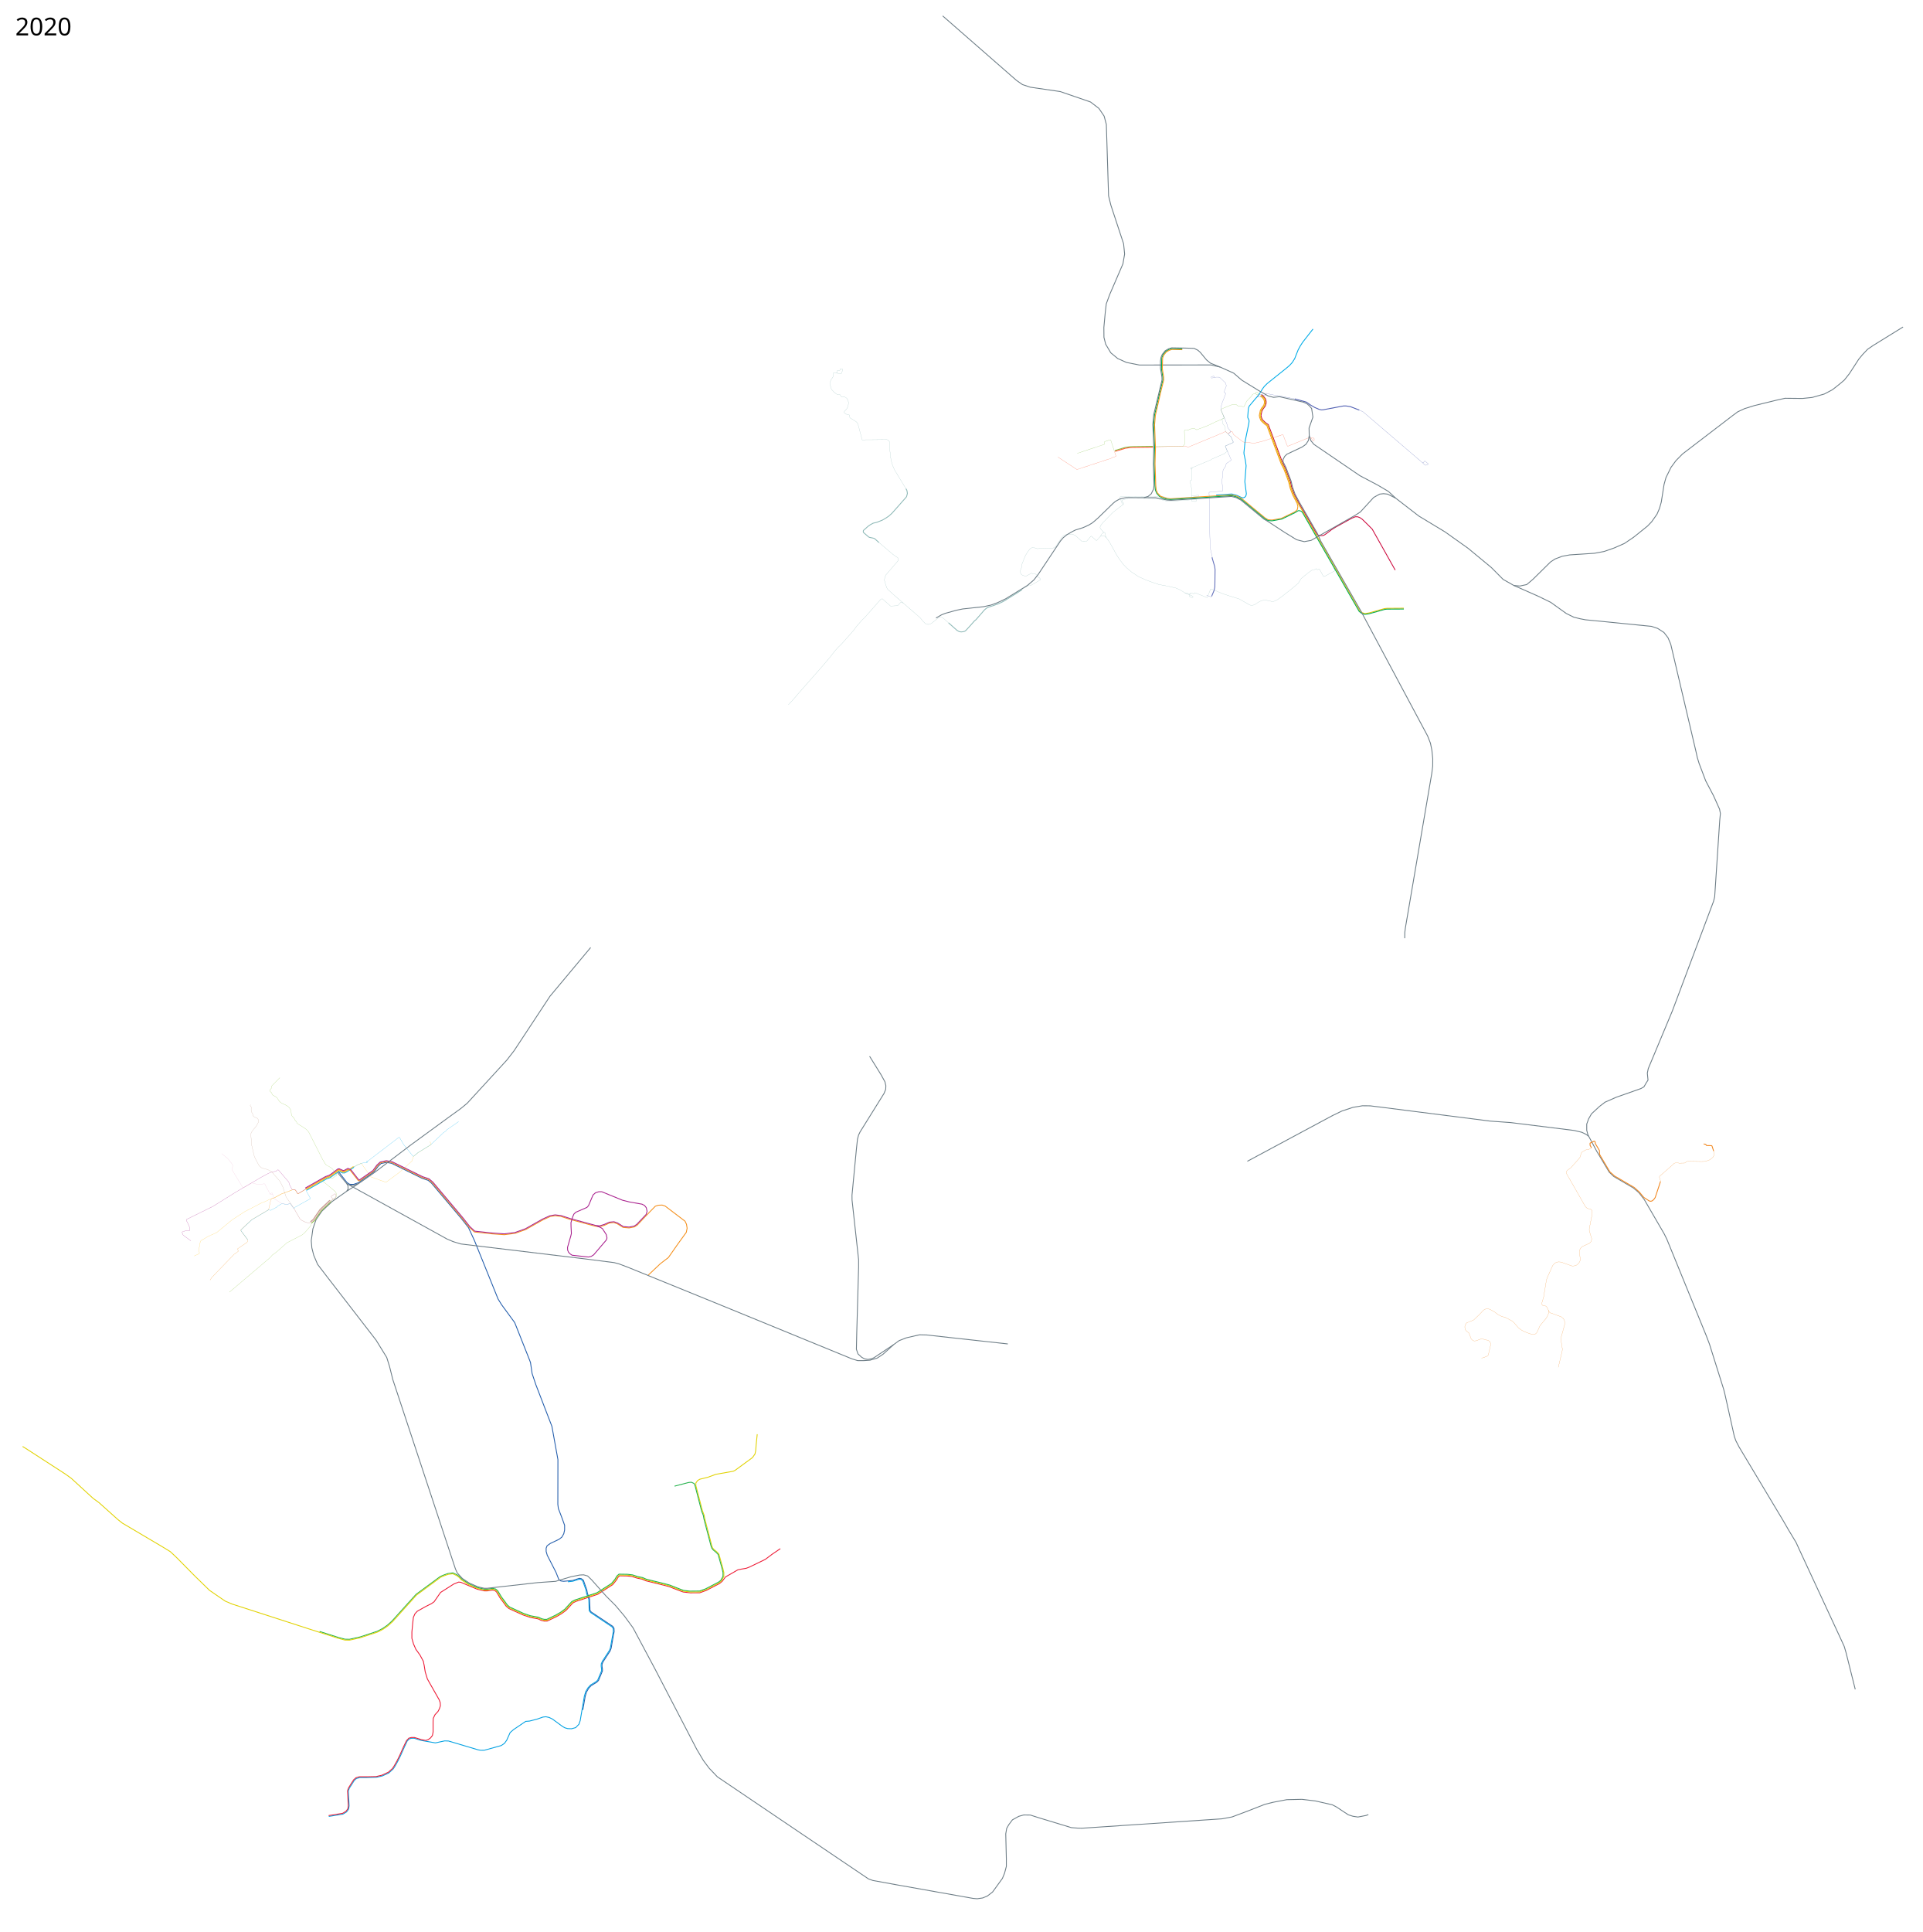
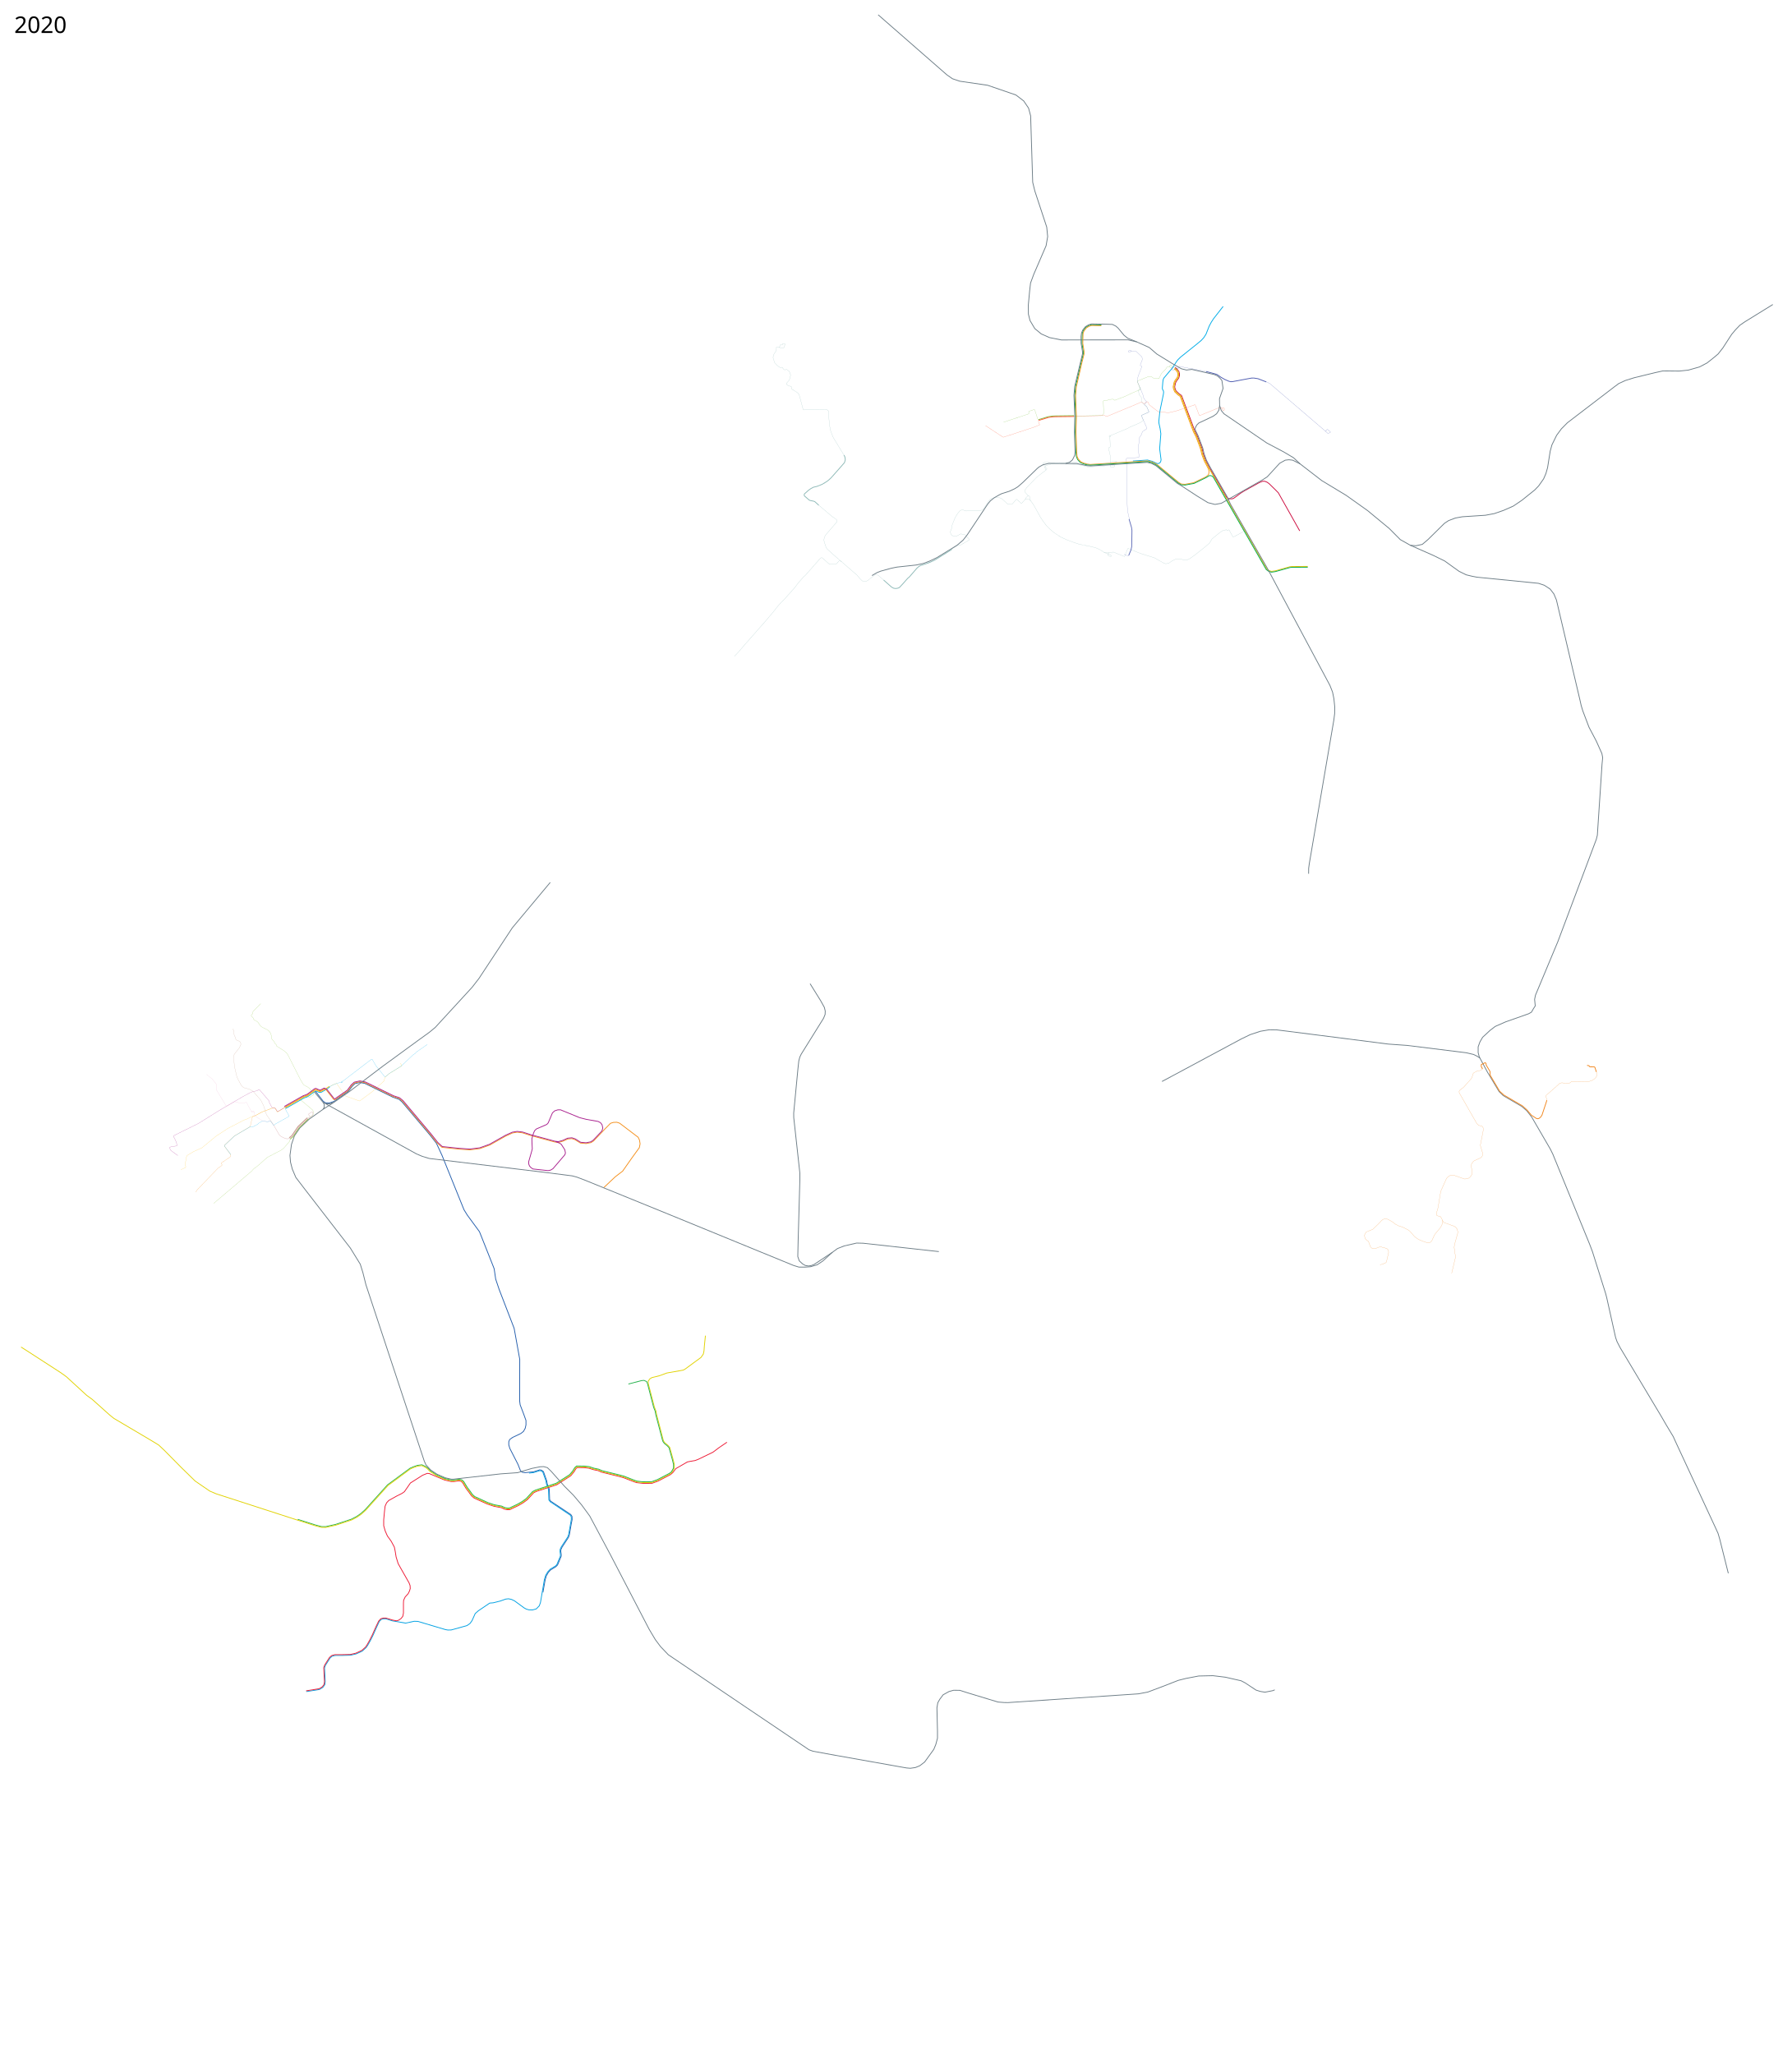
- <svg xmlns="http://www.w3.org/2000/svg" viewBox="-950 0 11250 11300" height="11300" width="11250">
+ <svg xmlns="http://www.w3.org/2000/svg" viewBox="-950 0 11250 12900" height="12900" width="11250">
  <path d="M6164.951 2895.326l91.704-5.979 29.903 7.989 28.7 13.452 9.62.765 9.18-4.91 4.912-6.62 2.776-11.957-6.406-49.75-2.562-20.925 7.473-93.095-4.484-32.241-7.473-34.163-.86-10.858 5.984-57.895 3.203-18.363 19.43-94.162 1.495-11.957-.854-8.968-6.62-12.384-.213-8.968 2.99-37.153 1.921-12.384 4.057-10.035 36.085-42.918 16.868-18.79 26.263-41.422 9.181-12.17 16.868-16.655 40.783-32.669 70.034-56.155 19.43-16.441 15.8-17.295 14.306-22.634 7.474-19.216 12.597-31.601 13.025-24.128 14.092-21.565 59.786-76.654" fill="none" stroke="#00abe7" stroke-width="5" stroke-linejoin="round" />
  <path d="M919.75 9542.139l110.004 35.002 38.783 10.309 26.148.484 62.005-13.777 100.255-33.09 31.387-16.184 26.984-18.644 27.524-24.575 140.596-155.943.373-.338 141.677-104.523.512-.291 22.291-9.412.15-.06 22.788-7.925.505-.12 27.246-3.466.424-.018v0l.965.238 23.801 11.305 13.024 9.345 15.484 16.295 38.753 25.73 22.42 10.174" style="line-height:normal;font-variant-ligatures:normal;font-variant-position:normal;font-variant-caps:normal;font-variant-numeric:normal;font-variant-alternates:normal;font-feature-settings:normal;text-indent:0;text-align:start;text-decoration-line:none;text-decoration-style:solid;text-decoration-color:#000;text-transform:none;text-orientation:mixed;white-space:normal;shape-padding:0;isolation:auto;mix-blend-mode:normal;solid-color:#000;solid-opacity:1" color="#000" font-weight="400" font-family="sans-serif" overflow="visible" fill="none" stroke="#23b24b" stroke-width="5" stroke-linejoin="round" />
  <path d="M5792.98 2612.653l178.693-3.162 9.457-12.61-2.101-77.413 3.502-4.553 20.317-.35 12.61-5.956 23.82-1.4 11.909 6.655 64.022-24.357 46.701-22.264 49.006-20.634 1.05-3.502-19.265-44.837 1.752-5.954 67.954-27.322 19.966 1.4 11.21 8.408 31.175 3.502 2.942-.083 1.843-1.59.944-3.673 12.717-26.023 9.287-9.838 19.171-19.984 6.215-10.653 13.456-4.557 4.603.848 8.392 7.17 2.973-1.238 4.953-6.006-.124-2.818-9.257-7.461h-2.6l-5.79 8.173-.774 1.734" fill="none" stroke="#7ec140" stroke-linejoin="round" />
  <path d="M5793.512 2613.654l181.031-3.174 9.04-2.39 16.988 7.706 203.69-84.593 13.835-7.181 2.628.35 11.865 11.034 4.598-.262 15.187-12.45 4.842.828 3.764 4.467 5.5 13.748 54.127 41.423 8.755 3.95 57.756 4.377 14.52-1.921 41.636-10.463 109.963-36.939 3.203 1.281 25.195 65.55 3.416.748 114.233-46.654 5.125-1.28 32.455.853 1.601 2.456.107 9.501-5.018 4.164-2.883-.32-7.793-13.88-3.416-2.455" fill="none" stroke="#ff5632" stroke-linejoin="round" />
  <path d="M5488.467 3136.2l12.652-2.373 10.676 2.135 10.462 8.541 16.655 22.847 14.306 24.768 30.746 55.942 12.812 19.43 23.7 32.242 21.352 21.779 27.544 23.7 41.637 27.545 44.198 19.857 35.231 12.811 38.006 12.811 66.405 13.025 35.658 8.54 24.128 10.677 32.454 20.284 35.275 13.262 6.789 5.528v3.416l-2.135 1.708-4.484.427-12.811-5.978-2.136-2.349 5.765-18.363 5.552-.427 13.665 4.911 2.562-.427 2.35-4.057 3.416-1.708 70.247 28.185 2.136-1.068 8.967-22.847 10.036-25.408 2.99-1.281 61.28 25.408 20.71 7.474 33.737 10.89 47.828 14.732 63.202 35.871 6.62 1.281h6.618l12.384-1.494 22.42-15.16 19.217-9.822 19.43-4.057 23.914 4.057 18.363 4.697 13.665-1.494 19.857-9.822 28.185-20.285 59.572-46.974 33.309-28.398 16.014-26.263 13.879-11.957 33.95-27.33 19.857-13.452h10.249l10.462-5.765h1.708l4.484 5.765h2.135l7.9-4.484 2.776.427 23.701 43.558 5.125.213 60.853-33.309.854-4.484-7.887-13.795" fill="none" stroke="#8eb9b7" stroke-linejoin="round" />
  <path d="M6138.495 3487.912l14.537-34.94 4.29-20.142 1.402-101.757-2.502-17.919-15.625-53.1" fill="none" stroke="#6370ba" stroke-width="5" stroke-linejoin="round" />
  <path d="M6429.662 2308.138l12.117 9.376 12.323 16.363 3.174 14.139-.124 10.736-4.389 14.693-6.369 9.44-7.56 9.827-5.975 11.145-2.988 12.63-2.595 13.66 2.39 10.424 5.974 14.42 18.954 17.78 15.476 10.963 84.049 224.225 15.515 31.03 21.14 55.366 8.779 23.738 6.984 31.833 15.289 40.86 26.724 51.222 65.524 112.586 39.029 68.237 7.802 6.935 7.678 2.105 9.908.743h11.022l9.412-4.21 15.48-10.899 24.567-18.67 23.82-15.062 95.627-52.892 20.666-8.407h13.311l14.362 5.604 12.26 8.407 28.372 27.673 30.475 30.474 134.508 239.593" fill="none" stroke="#cd0d40" stroke-width="5" stroke-linejoin="round" />
  <path d="M6143.136 3262.242l-10.946-48.952-2.365-23.907-1.663-51.403-2.89-209.382-1.927-47.288 4.729-4.028 72.508-4.028 2.627-3.678-4.028-56.396 6.48-64.452 13.311-20.141 5.43-17.514 27.497-18.565v-5.43l-32.752-75.66.876-3.153 44.136-19.44 1.4-3.679-13.835-31.525-11.21-9.283-2.451-3.853-.307-4.554 11.634-9.57.546-4.157-13.745-15.775-4.444-9.635-4.076-17.211-14.998-37.666-20.498-47.508 1.495-12.384 4.057-19.644 23.3-59.9-1.358-3.774-7.7-3.02-.906-2.868 13.135-35.179-2.566-16.004-36.99-35.48-18.27-.302-10.417 1.208-2.416-1.661-1.812-4.983-1.812-.906-13.437 4.379-.604 1.51 1.359 4.831 2.114 1.057 16.608-4.227" fill="none" stroke="#6370ba" stroke-linejoin="round" />
  <path d="M6423.717 2316.126l11.498 8.757 9.66 13.39 2.556 11.229-.186 8.26-3.894 11.905-5.378 7.769-7.685 10.013-6.903 13.065-3.236 16.097-2.719 13.411 2.39 12.717 7.46 17.95 21.68 20.256 12.813 8.981 83.413 222.762 15.53 30.016 20.646 54.376 8.53 24.233 7.728 32.824 15.289 40.859 25.733 49.241 4.24 17.102-1.238 10.335-2.089 8.668-4.397 5.235-11.559 9.044-77.086 37.144-55.085 9.903-22.354-1.68-18.038-10.891-136.95-113.472-29.61-14.349-28.61-6.741-98.398 6.19-94.186 5.779-166.327 10.661-19.87-2.562-20.456-5.826" fill="none" stroke="#f7981d" stroke-width="5" stroke-linejoin="round" />
  <path d="M6426.69 2312.101l11.56 8.757 11.208 15.062 2.802 11.91v9.808l-4.203 14.011-5.254 7.706-8.057 10.509-6.655 12.26-2.802 13.31-3.153 14.712 2.452 10.859 6.655 16.463 20.317 19.266 14.361 10.158 83.368 222.43 15.762 31.525 21.017 54.994 8.407 23.119 7.356 32.576 15.412 40.983 26.972 51.842 65.153 112.09 295.988 516.317 14.012 10.859 15.762 4.904 24.17-3.503 91.073-25.571 14.362-1.401 98.08-.7" fill="none" stroke="#e5c103" stroke-width="5" stroke-linejoin="round" />
  <path d="M6139.808 3487.824l-4.466 3.59-26.358-9.72" fill="none" stroke="#6370ba" stroke-linejoin="round" />
  <path d="M6624.6 2333.118l67.429 18.39 10.333 7.005 14.712 10.334 23.994 14.011 25.57 11.21 13.312 3.152 9.983-.35 119.796-22.419 14.712-.175 26.096 4.203 52.017 20.142" fill="none" stroke="#4d5cb0" stroke-width="5" stroke-linejoin="round" />
  <path d="M6624.6 2333.118l-82.774-16.509-40.497-6.564-38.64-7.926-3.962-1.857-3.592 1.238-5.077 12.508-6.936-.247-11.789-8.168-16.2 1.109-9.04 8.793 1.239 3.591 5.82 3.84 13.251-.992 10.855-1.076 3.883-5.487 1.981-1.61M7002.554 2398.62l20.317 9.108 14.01 11.56 335.396 287.231 4.554-.175 7.18-8.932h3.679l17.339 14.887-1.051 4.203-10.684 4.379h-5.604l-15.413-14.362" fill="none" stroke="#4d5cb0" stroke-linejoin="round" />
  <path d="M5572.378 2635.135l60.188-18.081 28.148-4.03 14.686-.725 119.215-1.561" fill="none" stroke="#7ec140" stroke-width="5" stroke-linejoin="round" />
  <path d="M5573.604 2640.039l60.188-18.257 27.107-3.854 15.384-.883 118.456-1.416" fill="none" stroke="#ff5632" stroke-width="5" stroke-linejoin="round" />
  <path d="M5573.493 2636.745l-4.954-.991-20.31-61.922-4.211-1.61-32.2 11.022-1.61 3.84 1.115 10.03-1.362 2.23-157.653 52.262" fill="none" stroke="#7ec140" stroke-linejoin="round" />
  <path d="M5573.79 2637.872l-3.27 4.198 8.05 24.893-.99 2.848-18.081 5.697-7.184 4.334-200.75 65.885-3.22-.867-109.113-71.618" fill="none" stroke="#ff5632" stroke-linejoin="round" />
  <path d="M1117.37 6825.579l24.52-13.223 19.79-7.794 3.416 1.839 54.924 77.063 87.186 31.21 2.972-.992 77.526-57.463 73.068-66.133 7.059-23.53 2.699-3.367 24.98-20.782 73.238-45.282 3.235-2.522.372-5.573-8.917-12.013" fill="none" stroke="#fec422" stroke-linejoin="round" />
  <path style="line-height:normal;font-variant-ligatures:normal;font-variant-position:normal;font-variant-caps:normal;font-variant-numeric:normal;font-variant-alternates:normal;font-feature-settings:normal;text-indent:0;text-align:start;text-decoration-line:none;text-decoration-style:solid;text-decoration-color:#000;text-transform:none;text-orientation:mixed;white-space:normal;shape-padding:0;isolation:auto;mix-blend-mode:normal;solid-color:#000;solid-opacity:1" d="M843.537 6961.676l115.223-65.771 21.084-7.356.627-.324 52.34-37.314 20.986 9.328 1.016.215h10.898l1.24-.33 27.164-15.522 26.743-17.957" color="#000" font-weight="400" font-family="sans-serif" overflow="visible" fill="none" stroke="#00aeef" stroke-width="5" stroke-linejoin="round" />
  <path d="M1030.54 6852.999l49.537 63.903 15.852 9.908 22.291.495 28.942-9.78 91.302-64.116 23.457-31.353 17.296-16.86 31.274-6.513 30.297 5.28 178.13 87.535 36.217 12.18 19.174 16.296 174.77 206.967 41.86 53.5 35.171 76.288 137.714 340.818 20.806 33.685 76.288 104.029 13.375 33.19 72.324 182.297 6.936 18.33 9.412 64.398 21.796 64.894 94.121 244.22 35.172 194.682-.496 261.557 2.973 23.778 22.292 58.454 14.365 40.126v27.74l-4.953 21.797-10.899 19.32-16.347 12.88-52.014 24.768-18.329 13.375-5.45 13.87v19.32l6.44 22.292 51.024 99.57 16.348 41.364 11.64 9.165 16.596 2.229 53.005-4.954 39.135-12.632 11.393 1.981 12.137 9.165 20.062 56.72 3.716 20.31 12.632 33.19 2.477 66.38 7.183 9.413 126.072 83.966 7.183 11.393.743 19.32-5.449 27.246-12.013 69.6-5.573 15.356-40.992 62.913-6.44 14.242-.619 12.013 2.477 17.338v11.641l-22.787 54.987-9.66 10.155-34.305 21.177-13.87 15.109-12.756 21.92-7.43 25.636-13.871 78.393" fill="none" stroke="#245eac" stroke-width="5" stroke-linejoin="round" />
  <path d="M973.492 10623.954l82.666-13.31 21.368-12.961 12.323-17.019 2.576-19.038-4.263-86.439 5.109-15.515 29.805-46.743 12.522-10.859 18.838-4.918 44.638-.198 53.076-1.67 34.494-8.036 38.262-17.492 25.49-23.576 9.44-13.974 17.567-31.305 15.727-31.783 23.119-52.192 16.113-33.977 12.61-12.61 12.61-3.503h15.763l39.932 12.61 84.068 14.361 53.943-11.559 22.769.701 174.09 51.842 14.712 2.452 20.667-.351 98.78-27.322 18.915-12.96 12.96-17.865 20.316-45.186 19.616-17.164 71.458-48.339 22.068-1.751 43.084-10.859 35.73-12.61 17.163-1.751 18.565 3.853 19.616 9.457 59.548 43.785 14.011 7.707 16.113 4.553 22.768.701 23.82-6.655 18.915-19.616 7.356-21.017 24.297-142.855 8.175-27.182 12.973-21.89 15.454-16.746 33.217-20.153 8.51-8.757 22.444-53.668-.054-10.435-2.378-18.086.669-12.957 7.207-15.901 40.585-62.18 5.48-14.147 17.043-95.956-.588-17.44-5.848-9.443-126.16-84.544-8.342-10.807-2.325-67.042-12.854-33.613-3.238-19.421-19.594-54.91-10.077-8.017-9.54-1.458-38.594 12.274-28.312 3.131" fill="none" stroke="#00a0e2" stroke-width="5" stroke-linejoin="round" />
  <path d="M3615.154 9057.91l-48.299 32.942-39.63 29.723-93.13 45.079-18.824 7.183-28.236 4.706-20.063 3.963-72.508 41.844-19.319 25.46-15.504 13.012-77.469 40.228-37.986 13.828-56.182.247-40.784-4.633-19.827-7.08-60.61-23.53-27.567-7.854-112.377-27.639-20.388-9.224-28.95-5.945-29.517-9.31-29.154-3.292-43.733-.815-8.271 7.062-10.868 18.3-21.682 26.387-87.421 56.285-128.23 41.859-16.752 8.361-39.66 43.128-28.399 20.938-27.874 16.203-54.781 26.007-16.498.247-18.709-4.313-17.03-8.494-46.215-8.669-42.124-14.148-47.351-21.271-35.8-16.45-16.501-14.17-18.419-25.725-15.595-20.353-21.797-36.483-9.497-8.288-13.4-3.118-30.478 4.531-18.77.103-41.218-9.763-31.516-13.055-64.026-27.214-12.96-1.4-28.724 11.559-77.062 49.04-11.91 17.163-25.92 37.48-15.413 10.859-32.926 16.463-50.09 28.023-13.311 14.361-9.458 21.368-3.853 33.276-4.904 52.543v36.78l9.457 32.926 13.661 31.175 24.17 33.627 19.616 36.43 5.254 25.92 5.955 36.78 12.61 40.983 13.31 23.82 55.345 97.378 6.305 16.814 1.051 18.565-4.904 15.762-8.406 16.814-18.565 20.316-9.808 21.017-1.051 18.915v60.949l-3.853 20.317-10.86 14.011-14.01 10.158-14.362 4.554-24.52-4.554-41.738-12.604h-17.87l-14.634 4.034-13.667 14.465-17.13 35.674-22.796 51.329-16.012 32.154-16.642 29.394-9.463 14.353-23.408 21.273-38.433 17.898-34.012 7.909-54.697 1.202-42.683-.07-19.852 5.629-14.015 12.162-29.74 47.071-6.099 16.95 4.393 87.369-2.08 17.123-11.597 15.915-19.466 11.716-81.77 13.17" fill="none" stroke="#ed1a35" stroke-width="5" stroke-linejoin="round" />
  <path d="M1811.992 9277.36l30.466 12.88 40.868 9.413 16.843.247 31.704-4.706 15.852 3.468 10.898 9.164 21.796 36.658 15.357 20.063 18.824 26.007 15.11 13.127 34.923 16.1 48.051 21.796 40.373 13.623 46.565 8.67 18.082 8.668 17.833 3.963 14.614-.248 54.739-26.007 26.997-15.852 26.998-20.062 39.135-42.603 18.329-9.412 128.054-41.859 86.195-55.234 20.806-25.512 11.393-18.824 10.899-9.164 47.06.99 28.98 3.468 30.217 9.66 28.484 5.944 19.803 9.05 110.976 27.113 27.741 7.678 60.436 23.53 21.053 7.43 39.382 4.46 55.482-.249 36.41-13.127 77.031-39.878 14.366-12.136 13.598-25.192.073-23.107-7.008-29.71-22.032-78.094-11.774-12.923-19.58-15.984-6.904-10.36-3.613-10.954-40.723-156.67-3.878-20.981-4.241-10.857-5.605-14.537-38.356-147.294v-15.062l10.158-14.362 12.96-7.706 46.939-11.56 46.587-17.163 101.232-17.864 10.859-4.904 59.197-43.435 43.179-31.528 14.733-21.138 4.27-19.644 2.562-33.95 6.406-62.134" fill="none" stroke="#e1d201" stroke-width="5" stroke-linejoin="round" />
  <path d="M1813.85 9272.655l30.341 12.88 39.506 9.164 16.472.248 31.456-4.83 17.957 3.715 12.508 10.527 22.664 37.524 15.233 19.939 17.71 24.893 13.994 12.508 35.047 15.976 47.309 21.796 39.63 13.375 46.936 8.546 18.081 8.792 16.472 3.716 13.622-.124 52.139-24.769 27.988-16.1 26.007-19.072 39.63-43.593 19.32-9.907 128.55-42.107 85.204-54.49 19.815-24.027 11.889-19.815 11.889-10.402 49.29.743 29.227 3.22 31.208 10.155 29 5.993 20.748 9.153 108.524 26.763 29.317 7.853 59.21 23.18 21.229 7.781 36.93 4.283 57.058-.598 35.009-12.602 75.63-39.352 12.964-9.86 13.073-23.79.073-22.407-6.833-28.834-21.506-76.693-10.898-11.697-18.354-15.108-8.482-11.412-3.787-10.953-41.424-158.247-3.878-21.331-3.716-9.806-5.78-14.187-38.706-149.745-5.604-12.786-16.288-7.356-15.413 1.401-82.492 21.543" fill="none" stroke="#23b24b" stroke-width="5" stroke-linejoin="round" />
  <path style="line-height:normal;font-variant-ligatures:normal;font-variant-position:normal;font-variant-caps:normal;font-variant-numeric:normal;font-variant-alternates:normal;font-feature-settings:normal;text-indent:0;text-align:start;text-decoration-line:none;text-decoration-style:solid;text-decoration-color:#000;text-transform:none;text-orientation:mixed;white-space:normal;shape-padding:0;isolation:auto;mix-blend-mode:normal;solid-color:#000;solid-opacity:1" d="M841.057 6957.336l115.423-65.885.416-.189 20.963-7.314 53.211-37.936 2.465-.248 21.809 9.691h9.703l27.164-15.523 25.988-17.273" color="#000" font-weight="400" font-family="sans-serif" overflow="visible" fill="none" stroke="#fec422" stroke-width="5" stroke-linejoin="round" />
  <path d="M838.633 6952.92l116.624-66.473 21.26-7.355 8.682-5.754 44.041-32.141 4.446-.62 22.213 9.854 7.724.41 21.735-12.194 13.318 5.955 47.052 59.973 1.657.937 5.945.744 1.74-.43 80.02-55.796.594-.582 23.328-32.117 18-16.346 33.373-7.236 32.576 6.095 177.463 86.963.316.129 35.947 11.863 21.248 17.635 175.399 208.371 41.834 52.975.273.295 29.475 26.998 1.426.642 103.039 10.899.088.01 70.838 4.953.488-.014 62.912-7.926.535-.129 61.922-22.29.381-.177 99.97-56.418 42.204-19.138 29.049-4.842 33.088 3.892 53.265 17.264c.04.013.08.024.12.035l148.613 40.125c.11.03.22.052.334.066l23.283 2.973c.336.043.678.017 1.004-.076l27.74-7.926c.117-.034.231-.076.342-.127l30.334-13.7 25.306-2.386 19.532 6.67 33.937 21.149a2.5 2.5 0 001.107.369l34.676 2.972c.233.02.468.01.698-.037l30.216-5.945c.318-.062.62-.186.891-.363l15.852-10.403a2.5 2.5 0 00.443-.37l71.28-75.239 34.193-34.724 18.103-5.725 21.602-.885 17.345 5.686 116.66 88.603 8.384 17.997 3.836 22.92-4.845 24.292-47.67 65.85-57.201 81.723-19.217 14.52-28.185 21.778-69.607 65.764" style="line-height:normal;font-variant-ligatures:normal;font-variant-position:normal;font-variant-caps:normal;font-variant-numeric:normal;font-variant-alternates:normal;font-feature-settings:normal;text-indent:0;text-align:start;text-decoration-line:none;text-decoration-style:solid;text-decoration-color:#000;text-transform:none;text-orientation:mixed;white-space:normal;shape-padding:0;isolation:auto;mix-blend-mode:normal;solid-color:#000;solid-opacity:1" color="#000" font-weight="400" font-family="sans-serif" overflow="visible" fill="none" stroke="#f4901d" stroke-width="5" stroke-linejoin="round" />
  <path d="M836.153 6948.58l117.7-66.761 19.857-7.02 10.062-5.741 42.427-31.873 7.849-1.506 22.606 10.085 5.695.234 23.365-12.435 16.145 6.998 47.168 60.12 3.971.497 78.887-55.008 23.232-31.984.344-.381 18.686-16.97 1.15-.593 34.521-7.486.493-.057h0l.497.043 33.406 6.252.641.213 177.615 87.035 36.233 11.957.814.451 21.783 18.082.317.313 175.566 208.572.051.061 41.735 52.848 28.718 26.304 102.174 10.809 70.55 4.934 62.397-7.862 61.463-22.127 99.881-56.369.197-.1 42.602-19.32.621-.188 29.723-4.955.703-.016 33.685 3.963.479.104 53.441 17.318 148.387 40.067 22.604 2.884 27.072-7.734 30.547-13.795.793-.211 26.255-2.477 1.043.123 20.311 6.934.514.244 33.67 20.985 33.728 2.89 29.39-5.781 15.202-9.977 54.902-57.951 5.662-18.635-4.706-20.806-10.155-13.128-15.11-7.678-74.305-13.127-40.869-10.403-120.376-49.29-17.338.248-19.32 6.192-14.118 12.88-26.502 62.417-9.164 10.155-65.142 28.236-11.146 10.899-6.935 15.852-10.156 33.933.496 25.264 1.981 38.391-3.467 14.614-19.072 66.38.495 15.604 4.954 12.137 9.164 10.155 12.385 8.174 95.607 10.403 16.1-3.716 14.118-8.916 74.554-87.434 3.467-11.146-4.21-20.063-22.292-34.428-10.403-6.688-30.228-12.61" style="line-height:normal;font-variant-ligatures:normal;font-variant-position:normal;font-variant-caps:normal;font-variant-numeric:normal;font-variant-alternates:normal;font-feature-settings:normal;text-indent:0;text-align:start;text-decoration-line:none;text-decoration-style:solid;text-decoration-color:#000;text-transform:none;text-orientation:mixed;white-space:normal;shape-padding:0;isolation:auto;mix-blend-mode:normal;solid-color:#000;solid-opacity:1" color="#000" font-weight="400" font-family="sans-serif" overflow="visible" fill="none" stroke="#a9218e" stroke-width="5" stroke-linejoin="round" />
  <path d="M841.19 6954.92l-46.44 27.927-.31.066-3.467-.37-.373-.235-12.194-19.83-5.732-3.225-6.74-.48-8.319 2.2-62.73 23.509-39.352 21.656-.082.035-16.718 5.574-12.371 3.597-25.921 12.61-19.266 7.006-99.13 51.492-74.26 48.339-89.672 73.91-53.243 24.169-19.966 12.26-19.265 11.209-4.204 7.706-8.757 49.04 4.203 14.01-1.751 5.605-29.424 13.31" style="line-height:normal;font-variant-ligatures:normal;font-variant-position:normal;font-variant-caps:normal;font-variant-numeric:normal;font-variant-alternates:normal;font-feature-settings:normal;text-indent:0;text-align:start;text-decoration-line:none;text-decoration-style:solid;text-decoration-color:#000;text-transform:none;text-orientation:mixed;white-space:normal;shape-padding:0;isolation:auto;mix-blend-mode:normal;solid-color:#000;solid-opacity:1" color="#000" font-weight="400" font-family="sans-serif" overflow="visible" fill="none" stroke="#fec422" stroke-linejoin="round" />
  <path d="M841.05 6953.936l-46.67 27.964-3.058-.328-12.13-19.728-.182-.174-5.944-3.344-.21-.064-6.934-.494-.164.016-8.422 2.229-.047.016-62.79 23.529-.065.03-39.342 21.651-16.676 5.559-3.929 6.665-13.127 57.711-3.715 2.23-94.864 55.977-63.656 59.692v5.202l40.125 53.748-.247 7.678-4.211 6.935-54.987 37.401-.247 3.963 4.706 6.44-.496 4.706-24.273 17.09-130.806 136.052-9.632 14.887" style="line-height:normal;font-variant-ligatures:normal;font-variant-position:normal;font-variant-caps:normal;font-variant-numeric:normal;font-variant-alternates:normal;font-feature-settings:normal;text-indent:0;text-align:start;text-decoration-line:none;text-decoration-style:solid;text-decoration-color:#000;text-transform:none;text-orientation:mixed;white-space:normal;shape-padding:0;isolation:auto;mix-blend-mode:normal;solid-color:#000;solid-opacity:1" color="#000" font-weight="400" font-family="sans-serif" overflow="visible" fill="none" stroke="#f4901d" stroke-linejoin="round" />
  <path d="M837.529 6948.655l-1.734 7.316-41.55 24.897-2.476-.248-11.868-19.67-6.724-3.608-7.116-.656-4.437 1.239-3.417-2.136-15.976-29.97-2.229-11.394-60.821-71.216-5.064-.613-8.173 7.183-32.2 7.43-15.604 6.688-41.611 22.54-146.383 85.7-135.98 84.709-152.328 75.049-1.982 5.449 12.88 25.016 6.192 15.852 1.982 16.1-1.239 2.972-28.484 2.725-15.109 5.201-.99 2.725 5.2 14.366 7.927 6.935 38.391 27.988" fill="none" stroke="#a9218e" stroke-linejoin="round" />
  <path d="M500.066 7251.419l-40.053-53.325-.088-4.504 63.514-59.462 98.32-57.942 11.783 2.91 35.204-18.39 5.692-6.393 24.782-14.449 32.051 5.78 13.136-6.656 4.203 1.051 18.04 25.921 5.254.876 4.203-5.78 88.272-49.39v-5.254l-22.944-41.684 3.503-4.728M1118.577 6826.219l23.298-12.726 19.998-8.022 20.498-6.22 16.472.495 3.22-8.793 180.909-138.501h4.203l23.47 40.632 55.694 69.356h3.503l24.87-20.666 75.31-46.588 74.26-70.407 14.362-9.457 4.904-7.006 69.706-48.339" fill="none" stroke="#00aeef" stroke-linejoin="round" />
  <path d="M1811.992 9277.36l-19.846-9.06-42.425-27.48-15.853-16.683-11.845-8.51-23.14-10.989-26.26 3.342-22.463 7.814-21.945 9.264-141.235 104.2-140.517 155.855-.192.19-27.74 24.769-.244.191-27.246 18.824-.275.166-31.704 16.348-.363.15-100.56 33.192-.242.066-62.416 13.87-.59.06-26.75-.497-.596-.084-39.135-10.402-.115-.033-110.063-35.02-510.378-165.018-40.621-17.338-91.644-62.913-87.186-85.204-106.839-108.111-35.017-32.882-48.255-29.466-233.164-137.933-25.622-20.498-110.603-99.073-34.163-24.769-128.112-117.435-33.736-24.342-222.915-144.339-27.757-17.509" fill="none" stroke="#e1d201" stroke-width="5" stroke-linejoin="round" />
  <path d="M1024 6857.5l53.25 63.75 8.25 13.25 1 19.5-9 14-84.5 59.5-59.5 56-34.5 50-18.5 54-9.5 69 3.5 42.5 11 43 22.5 53 55.5 72.5L1250 7838l62.5 101.5 16.5 53 19 76 366.5 1108 10.578 23.492 30.07 32.465 39.228 26.054 51.144 22.46 37.83 8.758h15.588l296.34-33.277 105.084-7.356 90.373-26.972L2442 9212l22.5-1 23 6.5 23.5 22.5 85 95.5 55 55 52 61.5 50.5 69 129.5 242.5 243.5 468.5 39 65.5 32.5 43.5 49 51.5 473.5 320 410.5 277 25 9 142.5 26M1077.25 6921.25l17 10.25 25.25.625 30.25-10.75 92.275-64.375L1453 6697l221-161.5 72-52 37.5-31 231.5-252 43-55.5 209.5-318 238-285M4298.5 11024.5l444.5 79 24 2 31.5-4.5 28-11.5 30.5-23.5 57.5-79.5 12.5-30.5 10.5-39.5v-46l-3.5-144.5 5.5-32 12.5-22 21-28 37-20.5 29-8 39 .5 48.5 15.5 191 58 38 3 24.5.5 819.5-55 58.5-11 95.5-36 96-37.5 47.5-12 81-15.5 89-2 78.5 9.5 99 22.5 24 12.5 69.5 46 27 8.5 29 4.5 21.5-4 28-5.5 12-5M1077.5 6968l72.25-46.625M1094.25 6931.5l571.34 315.535 36.063 15.203 44.194 13.435 714.178 85.913 183.494 23.335 28.991 7.778 53.033 20.152 539.876 219.91L4033.5 7947.5l34 10.5h37.5l35.5-2.5 41-12 35.5-23.5 60.5-55 32-23.5 42-16.5 78-18 41 1 475.5 52.5M10183.5 1912.5L10008 2021l-32 22-28 29.5-23 27.5-55.5 85.5-29.5 37.5-28.5 24-41 32.5-47.5 25-70.5 20-57 6-102.5-1-49.5 11-131 32-56 17.5-40 18.5-29 21.5-294 225-38 38.5-29.5 40-29.5 60-11 39.5-16.5 104-10.5 37-14.5 33.5-31 44-24.5 25.5-81 65-54 36.5-60 26.5-59 20.5-56 10.5-145 9.5-44 8-42 16-26 17-103.5 102-36 30.5-40 8.5-35-3-63-35.5-69.5-70-135.5-112-135-96-153-92.5-136-105-42-39-62.5-37-105-55.5-268.5-183-17.5-21-10-30.5-1-44 22.5-64-7.5-50.5-14-16-14.213-12.18-19.96-8.684L6535 2320l-34 4-31.5-8-53-30-101.5-62.5-47.5-41-79-35.5-54-12.5-418.5.5-75.5-15-51.5-23-40.5-33.5-30-50.5-10-40-.5-57.5 8.5-91 5.5-47 20-54.5 77.5-179.5 10-57.5-6-60-74.5-226-13.5-55-13-417.5-13-48.5-30.5-45-49-37.5-177.5-61-175-25.5-46-15.5-35-24.5L4565 93" fill="none" stroke="#6d7d86" stroke-width="5" stroke-linejoin="round" />
  <path d="M6021.908 2898.807l3.297 2.164 10.266-2.567 25.97-1.962 2.113 2.566v3.02l-3.02 1.963-79.265 7.398-44.992 4.076-46.351 2.114-9.965-4.228-15.4-6.643-13.287-2.113-29.29-.151-171.817 1.358-36.235-3.02-12.23 4.077-.603 2.416 2.717 4.227 4.53 10.871v3.02l.906 4.68 7.398 15.25 1.51 2.113v2.869" fill="none" stroke="#8eb9b7" stroke-linejoin="round" />
  <path d="M5027.37 3451.146l4.077-5.435 30.8-18.722 8.757-5.888 10.267 2.718 53.75-31.404 1.207-1.51v-4.832l-4.831-6.643-6.19-2.566-11.777-15.551-6.945-4.832-12.23.302-9.663-4.378-28.535 15.4-10.569.755-9.662-2.416-9.663-5.284-5.134-8.757-2.113-7.096v-7.248l7.7-19.778 2.868-19.779 10.116-25.817 9.814-23.704 14.041-22.799 13.437-16.457 9.21-5.737 12.834-.453 18.872 6.04 94.061-4.077 4.379-1.812 7.398-4.68 10.116-13.589 28.384-43.331 9.814-9.814 7.398-3.623 6.492-.906 18.873-1.208 24.459.453 11.625 4.831 37.444 33.82 29.592-.302 24.006-28.083 3.624-.603 27.78 24.61 2.869.15 22.345-24.911 6.341-12.079 10.72-9.059v-3.472l-17.816-19.93-1.51-3.925v-5.587l1.661-6.34 12.682-16.76 60.091-61.902 22.496-17.665 38.047-28.988 3.02-4.53v-2.868l-5.133-3.926-5.285-10.116 1.812-3.925 34.575-10.116 9.059-.755 130.75 1.36 37.594 3.32 48.767 12.23 18.57 1.51 153.095-11.324 3.02 1.963v4.228l-2.567 3.02-3.774 2.868-20.232-1.359-2.668-2.368.252-26.167-.126-4.731.58-36.336-10.72-47.408 1.66-3.775 6.872-2.149 1.972-2.984-1.898-60.997-1.36-1.66-3.17-2.265-.15-1.963 1.811-3.925 2.869-.906 2.248.75 2.415-.032 108.12-45.257 7.398-5.134 73.527-31.857 8.455-8.153 7.11-3.198.428-1.495-12.01-28.718 1.227-3.843 44.145-19.484 1.014-2.883-13.291-30.8-11.05-9.074-8.274-9.022-10.729-10.302-2.456-9.502-.427-5.658.32-9.822-.96-5.017-5.658-7.58-6.192-6.833-2.99-6.406-.854-7.686-.96-7.687-3.097-5.658.961-3.47 11.37-4.697.8-2.67-5.337-12.33" fill="none" stroke="#8eb9b7" stroke-linejoin="round" />
  <path d="M5966.696 2040.686l-61.922-1.239-17.52 5.389-17.864 10.508-15.062 19.266-7.006 16.813-1.05 20.667-1.051 45.536 7.706 48.69.35 16.113-16.813 67.604-31.876 138.362-4.904 55.344 5.254 132.407-2.452 96.678 4.204 125.051 2.802 29.424 8.407 19.265 16.813 17.865 19.966 9.107 22.068 6.305 20.317 1.752 222.429-13.414 136.96-9.108 26.148 6.955 29.101 14.224 136.563 112.898 20.435 11.84 23.769 1.31 56.045-10.158 77.03-37.277 19.022-11.768h8.757l8.197 2.607 7.531 6.115 332.91 580.737 15.426 11.619 17.692 5.239 24.117-3.445 91.74-25.566 13.26-1.569 98.725-.534" fill="none" stroke="#00ab4d" stroke-width="5" stroke-linejoin="round" />
  <path d="M9075.477 6732.42l2.869 9.36 1.359 8.305-2.416 8.153-5.284 9.21-9.361 9.058-13.588 8.606-22.346 7.851-21.59.755-68.545-1.057-17.54.548-12.623 9.269-33.902.699-8.244-2.578h-8.114l-11.957 3.63-9.395 9.395-75.158 65.977-1.922 5.338 6.192 19.217v5.338" fill="none" stroke="#f1871f" stroke-linejoin="round" />
  <path d="M7907 3424.5l146 64.5 69.5 34 90.5 65 44.5 22 37 9 31 6 386.5 38.5 36 12 37 24 23.5 30.5 16 38 147 625 8.5 38 10 33 39 103 46 87.5 35 78 5 25.5-4 41-29.5 446.5-6.5 26-241 641-141 337.5-5.5 26.5 4 41-11 17-13 22.5-18 10-143.5 50.5-66 29-32 24.5-47 43.5-17 29.5-11 30.5v36.5l7 26.5 51.5 96 73.108 122.422 26.572 25.365 114.746 67.036 32.008 27.176 32.008 41.067 116.39 200.396 15.8 32.028 230.174 563.265 18.363 48.255 83.7 266.046 6.405 25.195 55.515 248.964 8.968 25.622 19.217 37.153 257.504 430.028 31.601 54.661 44.412 73.878 19.644 43.131 238.288 513.301 23.487 51.245 10.676 36.298 53.807 214.8M7215 2913.5l-47-23.5-24-2.5-22.5 2.5-35 19.5-77.75 84.75-27.601 18.025-260.899 148.475-40 7.25-44.5-11.25-67.75-41.5-100.139-65.355-23.971-14.05-134.023-110.824-28.284-14.672-27.047-6.54-354.084 22.45-23.202-1.509-66.125-13.625-173.01-.776-20.859 4.243-17.677 4.596-24.75 13.788-13.08 11.314-88.035 85.56-17.325 15.203-15.556 13.081-19.799 12.021-33.587 15.556-46.316 14.496-16.263 8.132-32.527 18.738-22.274 18.031-16.617 19.8-128.694 193.393-26.163 33.588-38.183 32.527-127.28 78.135-47.022 22.274-38.538 14.142-43.84 9.546-120.915 13.081-36.416 7.425-65.408 18.031-22.274 8.839-32.527 18.738" fill="none" stroke="#6d7d86" stroke-width="5" stroke-linejoin="round" />
  <text style="line-height:125%;-inkscape-font-specification:Sans" y="206.961" x="-860.547" font-weight="400" font-size="144px" font-family="Sans" letter-spacing="0" word-spacing="0">
    <tspan y="206.961" x="-860.547">2020</tspan>
  </text>
-   <text style="line-height:125%;-inkscape-font-specification:Sans" y="11197.961" x="-860.547" font-weight="400" font-size="144px" font-family="Sans" letter-spacing="0" word-spacing="0" />
+   <text style="line-height:125%;-inkscape-font-specification:Sans" y="12797.961" x="-860.547" font-weight="400" font-size="144px" font-family="Sans" letter-spacing="0" word-spacing="0" />
  <path d="M1191.845 6799.53l3.246-2.566.68-5.284 1.51-1.133 4.782.406" fill="none" stroke="#00aeef" stroke-linejoin="round" />
  <path d="M5028.6 3449.623l-33.736 21.779-30.106 18.576-45.694 28.184-28.611 13.239-29.893 10.89-29.893 9.607-11.103 6.62-10.676 9.394-48.682 56.156-9.395 7.687-27.758 31.387-21.779 23.7-6.619 5.125-10.035 2.99-11.744 1.067-11.103-1.921-13.451-7.687-49.021-43.5" fill="none" stroke="#8eb9b7" stroke-width="5" stroke-linejoin="round" />
  <path d="M4599.3 3642.916l-28.7-25.467-10.676-6.62-6.619-1.707-6.192.854-7.686 4.27-39.929 31.601-6.619 3.203-8.967 2.776h-8.541l-8.541-2.563-6.192-5.124-12.17-12.384-15.588-19.003-97.578-84.768-5.979-3.843-4.27-1.281-5.979.427-2.562 2.776-12.598 14.305-5.551 2.563-36.085 1.494h-2.99l-3.415-3.63-43.558-38.22h-2.563l-3.63 1.068-4.056 2.349-92.668 105.478-15.373 14.093-34.59 40.141-16.014 21.993-71.316 80.283-15.373 14.733-17.509 19.003-13.879 16.868-12.17 16.014-7.687 9.609-44.626 52.74-50.39 57.222-86.903 98.86-36.939 43.13-24.554 25.837" fill="none" stroke="#8eb9b7" stroke-linejoin="round" />
  <path d="M4192.244 3173.328l-25.409-23.06-7.046-2.562-21.993-4.484-5.978-2.562-29.68-25.836-1.494-3.203v-6.833l1.281-2.775 25.195-22.633 14.733-10.463 16.655-8.968 21.779-5.124 32.241-12.811 20.925-12.385 16.228-10.889 18.362-16.441 38.86-43.772 45.907-52.312 2.136-5.765 3.63-14.733-1.495-10.249-1.922-7.9-5.124-9.395" fill="none" stroke="#8eb9b7" stroke-width="5" stroke-linejoin="round" />
  <path d="M4350.035 2858.173l-42.704-70.248-24.128-39.928-10.249-24.128-6.192-17.935-5.765-27.971-4.697-41.85-2.136-51.245-3.416-5.978-5.765-4.484-5.124-2.99-5.552-.427-93.521 1.068h-27.33l-14.52 2.776-4.911-2.135-25.195-93.949-7.047-9.608-9.394-7.047-27.972-17.081-3.843-5.125v-10.035l-3.203-3.843-11.53-1.495-8.114-3.843-9.394-7.687.64-5.338 15.587-17.722 6.833-14.52 3.416-20.71-4.484-14.093-6.192-11.103-13.665-8.755-3.844-.854-6.192 2.99-6.619-1.282-7.046-8.327-2.99-5.551-2.561-1.068-12.171 1.068-9.822-5.979-10.89-9.181-13.878-15.16-9.822-32.669 5.551-20.07 6.62-10.463 7.046-10.676 2.348-11.103-.854-10.035 1.922-2.349 42.49 5.765 3.417-2.135 7.686-23.06-1.067-1.068-13.025-2.776-1.922 1.495-1.28 7.26-2.136 1.708-10.249-1.068-2.562 1.495-2.349 12.598-4.27 2.135M4335.302 3527.984l-54.234-46.974-37.793-34.377-5.338-8.54-8.754-26.263-5.125-18.577 2.349-15.16 6.619-16.013 26.263-30.32 45.693-53.167 1.068-7.9-2.99-7.9-28.825-20.07-64.27-54.662-17.721-14.733M6011.644 3472.47h-6.619l-13.665-2.99-8.754-1.708M5505.528 3115.062l4.132-1.52 4.91 2.99 1.709 2.776-.214 11.103 6.192 14.092" fill="none" stroke="#8eb9b7" stroke-linejoin="round" />
  <path d="M9016.897 6690.9l11.776 2.114 5.737 7.096 28.234.453 3.322 2.415 9.511 29.442" fill="none" stroke="#f1871f" stroke-width="5" stroke-linejoin="round" />
  <path d="M986.174 7026.995l-5.265 5.38-43.13 40.462-8.648 8.22-23.488 33.95-15.373 23.38-11.85 9.822-5.675 6.543" fill="none" stroke="#8bc63e" stroke-width="5" stroke-linejoin="round" />
  <path d="M982.606 7023.591l-5.113 5.154-43.131 40.462-8.648 8.22-23.487 33.95-15.373 23.38-11.85 9.822-5.449 4.731" fill="none" stroke="#efb7d3" stroke-width="5" stroke-linejoin="round" />
  <path d="M979.065 7020.118l-5.416 5.53-43.13 40.463-8.648 8.22-23.487 33.95-15.374 23.38-11.85 9.822-4.844 4.052" fill="none" stroke="#c39d88" stroke-width="5" stroke-linejoin="round" />
  <path d="M872.745 7154.752l-1.584 2.982-1.057 8.455-20.08 24.006-17.514 19.93-14.645 12.229-89.38 46.502-55.864 49.673-9.512 7.7-19.778 14.192-12.532 14.645-32.31 27.328-206.39 175.289M984.359 7026.034l4.664-3.321 25.409-17.509 2.242-4.323.64-12.491-1.174-12.491-1.815-3.523-15.907-14.2-62.348-51.778-.107-4.484 29.146-15.8 8.434 2.028 6.192-5.234 3.202-.424 8.007 10.462 3.012.034 13.536-10.71 12.918-7.473.534-4.27-27.971-35.978-12.384-8.434-21.032-11.21-5.338-5.552-17.188-28.611-79.75-157.15-4.91-6.94-7.26-8.22-10.57-8.435-19.75-12.81-25.73-15.908-1.921-1.815-1.922-7.26-1.388-2.348-5.124-4.484-2.562-3.523-6.833-13.452-9.395-9.075-3.63-5.978-1.814-6.192-1.175-15.053-2.882-11.103-7.9-11.957-7.794-7.794-9.822-5.978-26.05-12.598-8.113-5.231-7.046-6.833-12.491-19.217-7.367-6.405-16.974-8.968-4.27-4.59-3.63-10.143-7.794-7.046-2.776-3.416-.213-4.805 10.142-11.743.854-12.17 48.042-48.897" fill="none" stroke="#8bc63e" stroke-linejoin="round" />
  <path d="M868.595 7147.495l-3.804 3.898-5.633 1.056-9.436.075-10.267-2.944-9.587-3.85-13.89-7.02-8.078-6.266-4.076-3.85-36.849-63.896-17.78-25.494-4.854-1.18-13.12 6.602-34.896-6.319-44.237-28.988-3.624-5.737-3.774-23.251-2.567-2.567-11.324 2.567-2.566-.906L608 6943.189 600 6925.978l-2.869-2.265-34.423 4.227-8.304-.906-30.574-8.455-48.956 28.498-4.416-1.472-62.204-102.29-.226-3.321 3.623-22.119-2.114-6.568-5.284-8.153-22.95-28.158-34.347-27.252" fill="none" stroke="#efb7d3" stroke-linejoin="round" />
  <path d="M868.33 7146.234l-4.11 4.324-5.39.907H849.7l-9.875-2.829-9.723-3.886-14.031-7.11-7.658-6.067-3.872-3.648-36.939-64.056-17.509-25.516-26.156-36.832-4.804-14.412-13.879-43.558-16.868-33.737-43.878-50.177-9.075-8.113-16.974-9.609-8.435-2.882-25.088-6.833-6.726-3.203-8.434-7.26-5.338-6.512-20.07-37.259-6.94-16.12-3.523-14.306-11.317-49.217-1.174-9.288-3.95-55.195 2.348-8.86 6.193-10.036 25.302-31.494 10.462-20.071.64-7.366-1.174-7.58-5.231-7.367-7.366-3.523-10.57-4.27-4.484-3.523-3.202-4.591-1.602-3.737-.534-5.444-2.348-5.125-3.203-5.018-1.601-4.91-1.815-8.648.106-7.26.748-8.647-1.725-3.797-3.746-4.36-.467-3.565 1.88-3.865" fill="none" stroke="#c39d88" stroke-linejoin="round" />
  <path d="M981.656 7024.528l6.353-2.242 7.096-4.968 18.526-12.754 2.028-3.95.694-11.957-4.43-6.566-3.096-.16-20.818 13.932-.801 4.27 9.288 13.612-.48 2.99" fill="none" stroke="#efb7d3" stroke-linejoin="round" />
  <path d="M979.681 7021.912l7.794-.48 7.206-4.911 18.256-12.651 1.761-3.683.748-11.157-4.164-6.139-2.242-.053-20.177 13.826-.64 3.203 9.287 13.612-.213 1.334" fill="none" stroke="#c39d88" stroke-linejoin="round" />
  <path d="M628.233 6979.425l3.785 6.51 1.815.373 9.181-1.335 2.616 2.082" fill="none" stroke="#efb7d3" stroke-linejoin="round" />
  <path d="M5856.63 2908.777l-17.723-7.26-16.975-17.828-7.687-17.829-2.66-28.01-4.172-126.044 2.455-94.056-5.124-133.556 4.697-54.982 10.463-45.266 21.273-92.894 16.84-67.78-.32-18.789-7.687-47.935 1.708-62.348 5.979-16.014 15.053-19.003 16.548-9.929 16.227-5.124 61.067 1.174" fill="none" stroke="#f7981d" stroke-width="5" stroke-linejoin="round" />
  <path d="M6020.374 2745.158l.772-2.072 1.922-1.334 1.387-1.922-.106-2.402.688-2.27" fill="none" stroke="#8eb9b7" stroke-linejoin="round" />
  <path d="M5742.396 2910.913l23.914-7.046 19.003-15.801 13.88-28.612 2.135-20.925-3.63-124.695 2.348-99.714-5.551-131.314 5.124-57.223 48.683-203.912-.64-16.44-8.328-49.75-.361-43.283 3.35-21.628 7.26-17.508 16.654-21.139 20.285-11.957 18.149-5.551 61.92 1.067 69.181 1.922 22.42 11.103 13.665 12.17 37.152 44.84 23.274 18.79L6188.5 2147M6709.5 2547.5l-4.796 28.688-14.427 22.368-21.44 15.4-89.984 42.576-12.683 12.38-10.568 19.93 1.208 12.38 17.211 35.028 29.593 78.209 7.85 34.121 14.937 41.248 26.14 49.12 65.19 112.903 39.884 69.401 19.73 44.554 89.445 155.705 142.418 247.896 392.662 734.721 16.655 42.277 8.54 41.85 5.125 49.963-.427 43.558-5.124 40.569-154.162 901.907-3.843 29.038-.427 34.164M6347.51 6792.058l498.355-267.326 54.661-26.477 64.483-21.352 55.515-9.394 46.12.427 61.921 7.686 639.705 81.565 119.144 8.54 371.524 46.12 45.266 10.677 24.341 11.957 15.127 10.672M4137.488 6178.017l66.733 107.499 22.95 41.67 5.435 22.95-.906 21.137-9.663 23.855-140.412 225.566-8.757 18.42-6.341 24.156-5.738 52.844-26.27 274.484.301 28.384 38.35 348.766v44.087l-10.871 384.096-2.114 95.722 9.361 27.177 20.836 19.023 16.607 9.663 20.836 3.624 19.325-3.624 15.702-6.341L4277.5 7865" fill="none" stroke="#6d7d86" stroke-width="5" stroke-linejoin="round" />
  <path d="M8763.912 6909.494l-1.068 6.192-29.252 88.397-8.754 12.385-8.541 6.832-7.687 2.776-9.822-1.708-31.6-20.712-27.545-32.668-28.611-25.623-116.368-67.899-26.904-24.341-56.796-96.19-2.776-6.086-.96-21.779-24.128-40.462-.107-7.046-2.562-5.338-3.737-1.922-23.487 11.317-.96 1.708.32 11.53 6.832 12.064-.214 3.096" fill="none" stroke="#f1871f" stroke-width="5" stroke-linejoin="round" />
  <path d="M8359.185 6714.017l-2.529 3.003-15.098 7.096-13.136 1.208-22.043 11.927-4.831 5.284-7.55 25.214-5.736 8.304-47.107 52.995-19.023 13.89-5.285 4.982-2.717 4.983-.755 5.888 2.567 7.55 108.102 189.027 6.341 7.398 7.7 5.587 16.608 3.472 6.04 4.228 3.321 6.492 1.359 7.55-1.812 16.909-15.853 80.322.302 11.626 13.588 44.388v6.794l-2.415 8.908-3.322 5.888-7.398 7.096-19.93 8.908-21.137 9.663-7.096 6.341-5.284 6.945-4.53 9.965v15.4l5.134 36.387-2.265 10.115-4.68 8.757-6.946 8.455-8.455 6.492-12.23 4.228-13.134 1.057-13.74-4.68-51.937-18.42-13.438-.906-9.058 1.057-11.173 4.831-8.606 8.002-5.888 6.794-34.122 75.944-4.076 16.91-9.512 57.523-5.134 32.31-10.568 36.689-.604 6.643 2.717 5.737 4.68 3.02 15.854 2.718 5.586 4.982 10.116 19.778 1.66 8.153-.754 8.908-6.341 15.551-7.398 13.136-7.097 8.908-28.082 33.517-3.624 6.493-14.796 33.216-4.982 6.34-4.68 3.775-11.475 3.775-8.002-.453-29.743-10.267-18.42-7.549-13.437-7.247-18.42-13.588-25.516-29.744-9.965-9.21-13.135-7.247-25.214-13.135-25.969-8.304-19.627-9.965-20.987-15.853-26.572-14.947-11.928-3.02-11.776 1.057-8.002 2.87-9.21 7.548-18.57 20.232-34.576 33.065-5.435 2.868-36.537 14.494-4.379 5.738-5.586 11.323-.755 8.002 1.963 11.324 3.774 7.85 5.738 5.89 9.058 6.19 4.077 3.774 12.531 33.669 6.946 6.945 9.36 4.982 11.324-.453 31.404-11.474 7.7.604 34.273 9.059 6.794 4.982 4.53 8.304.905 4.378.453 8.002-1.51 7.851-11.474 49.22-1.963 4.53-4.53 3.774-5.586 2.718-28.384 9.663" fill="none" stroke="#f1871f" stroke-linejoin="round" />
  <path d="M8109.047 7663.672l5.125 10.222 3.843 4.057 65.337 23.7 11.103 8.542 6.62 9.821 3.843 13.88-.641 11.956-20.284 73.024-1.495 16.014 3.203 25.622 4.697 28.612-1.067 12.598-22.633 95.23" fill="none" stroke="#f1871f" stroke-linejoin="round" />
</svg>
